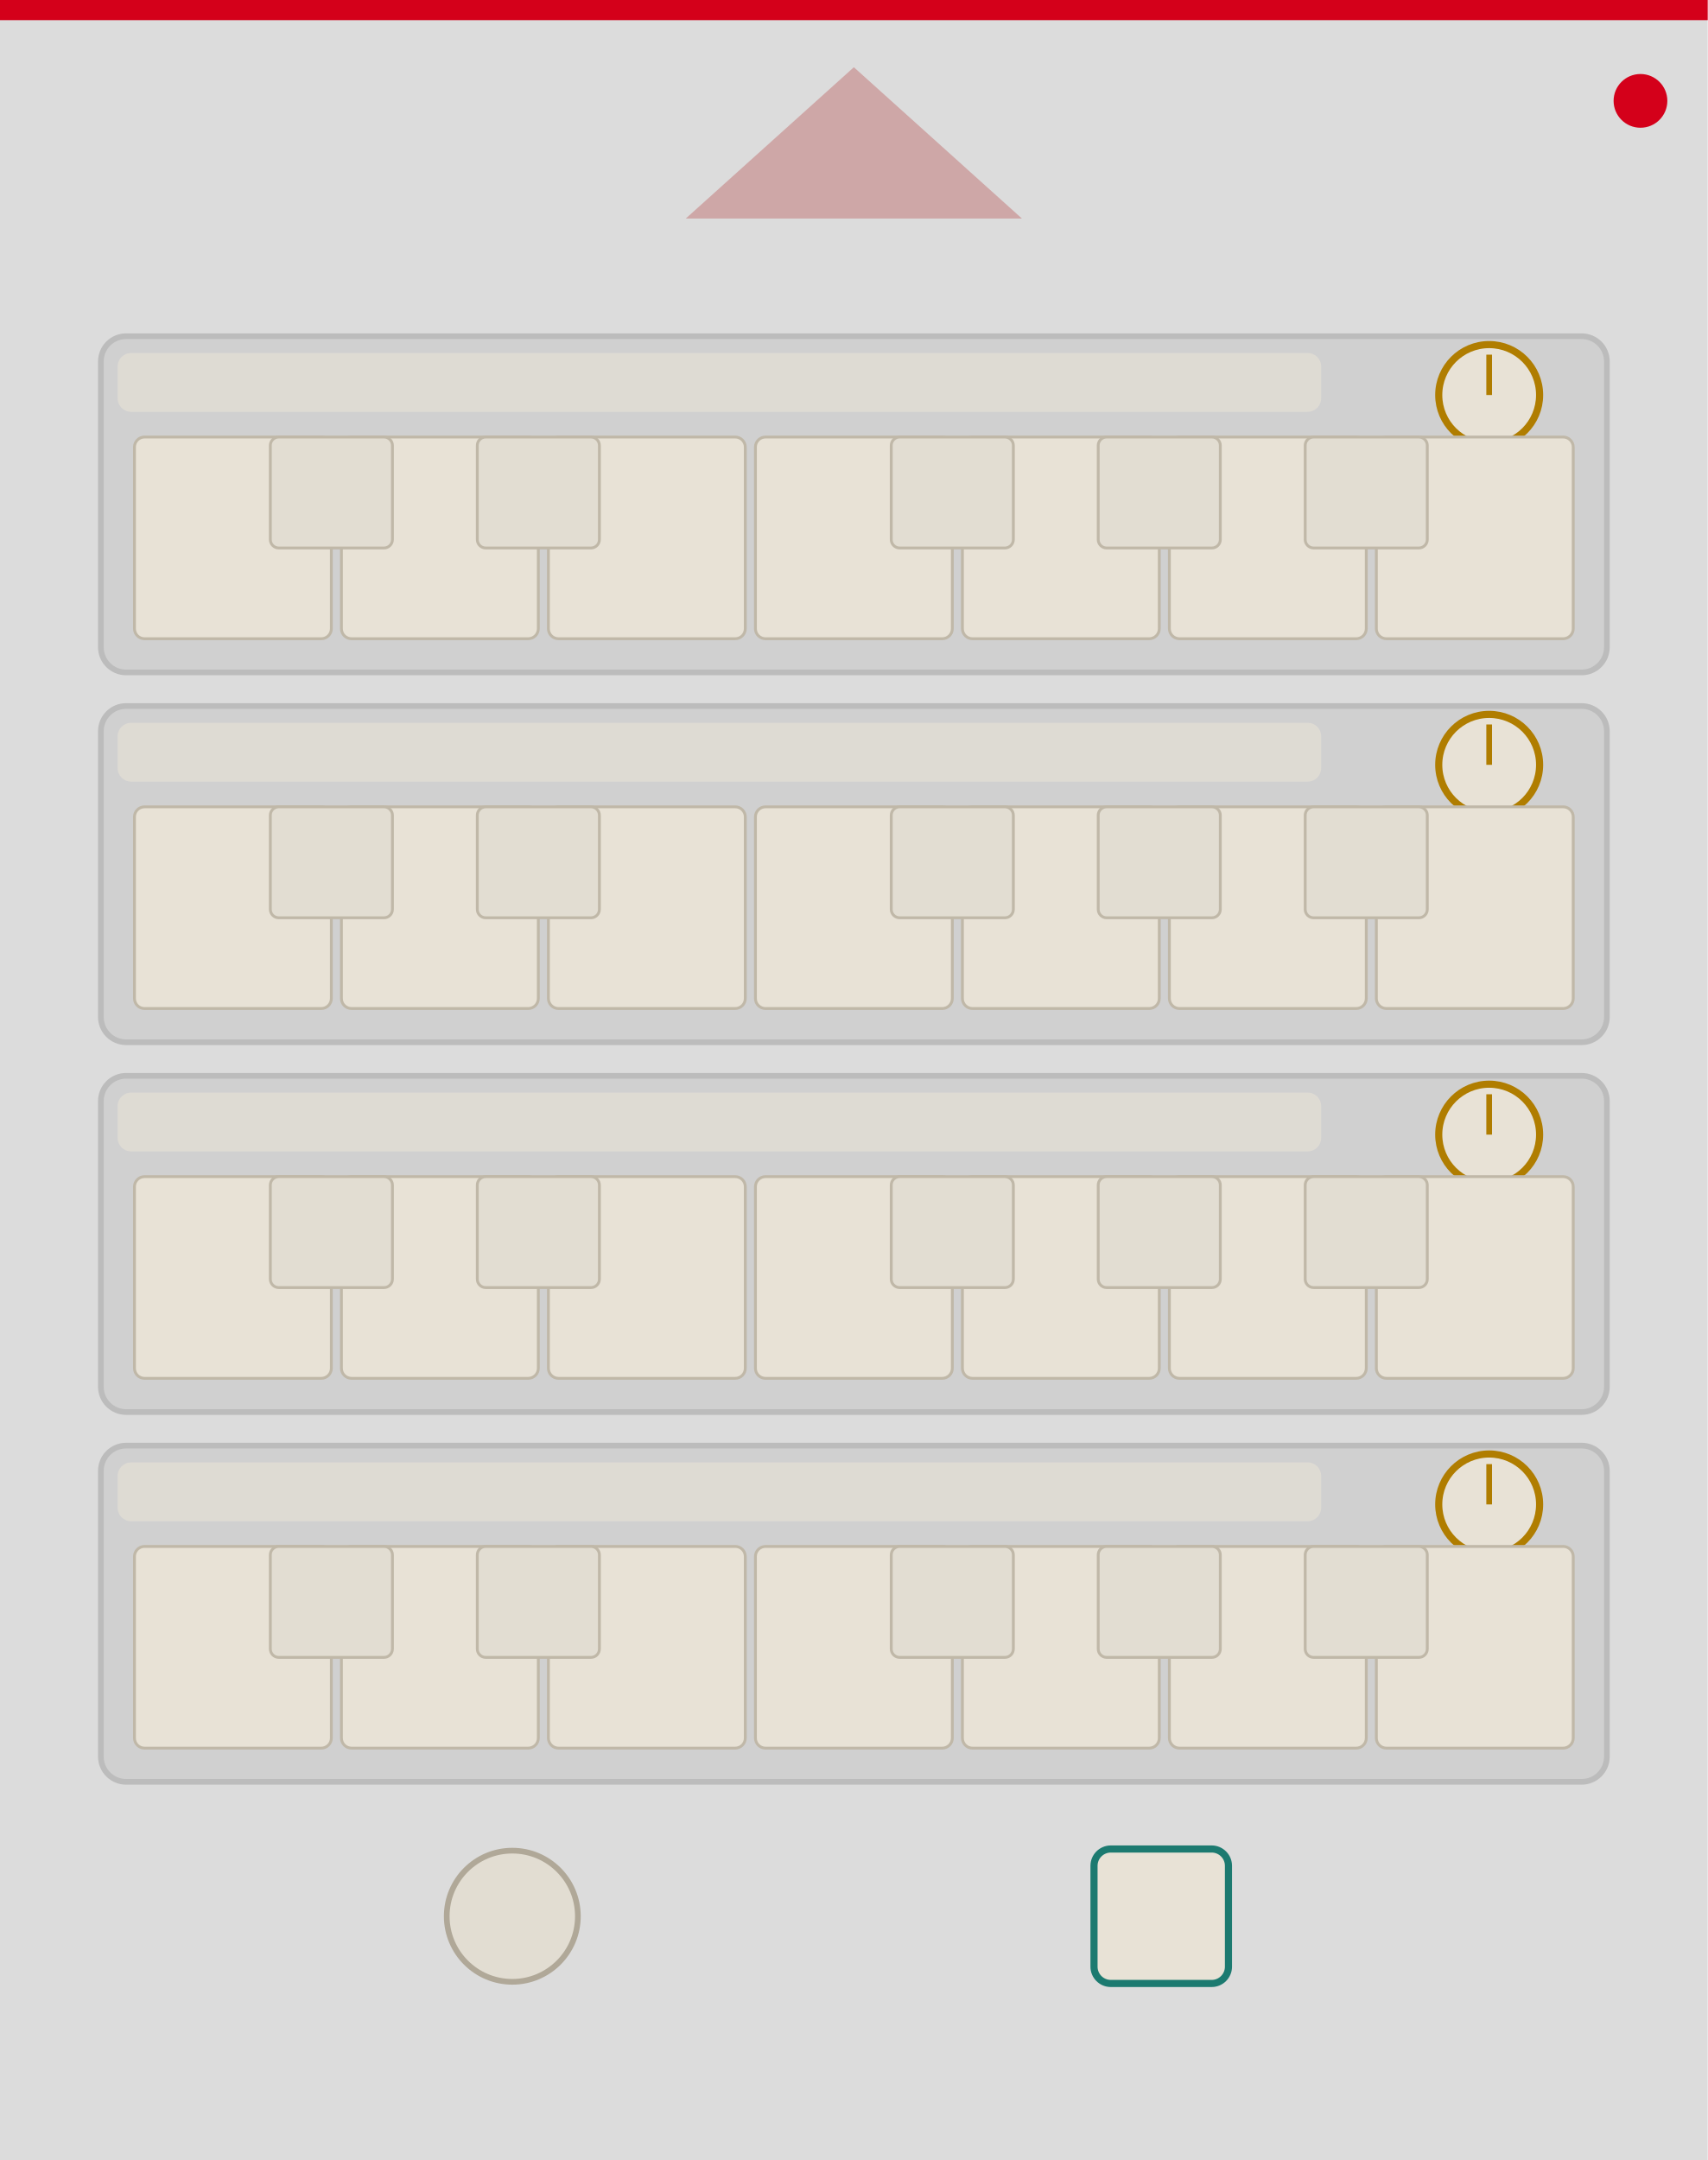
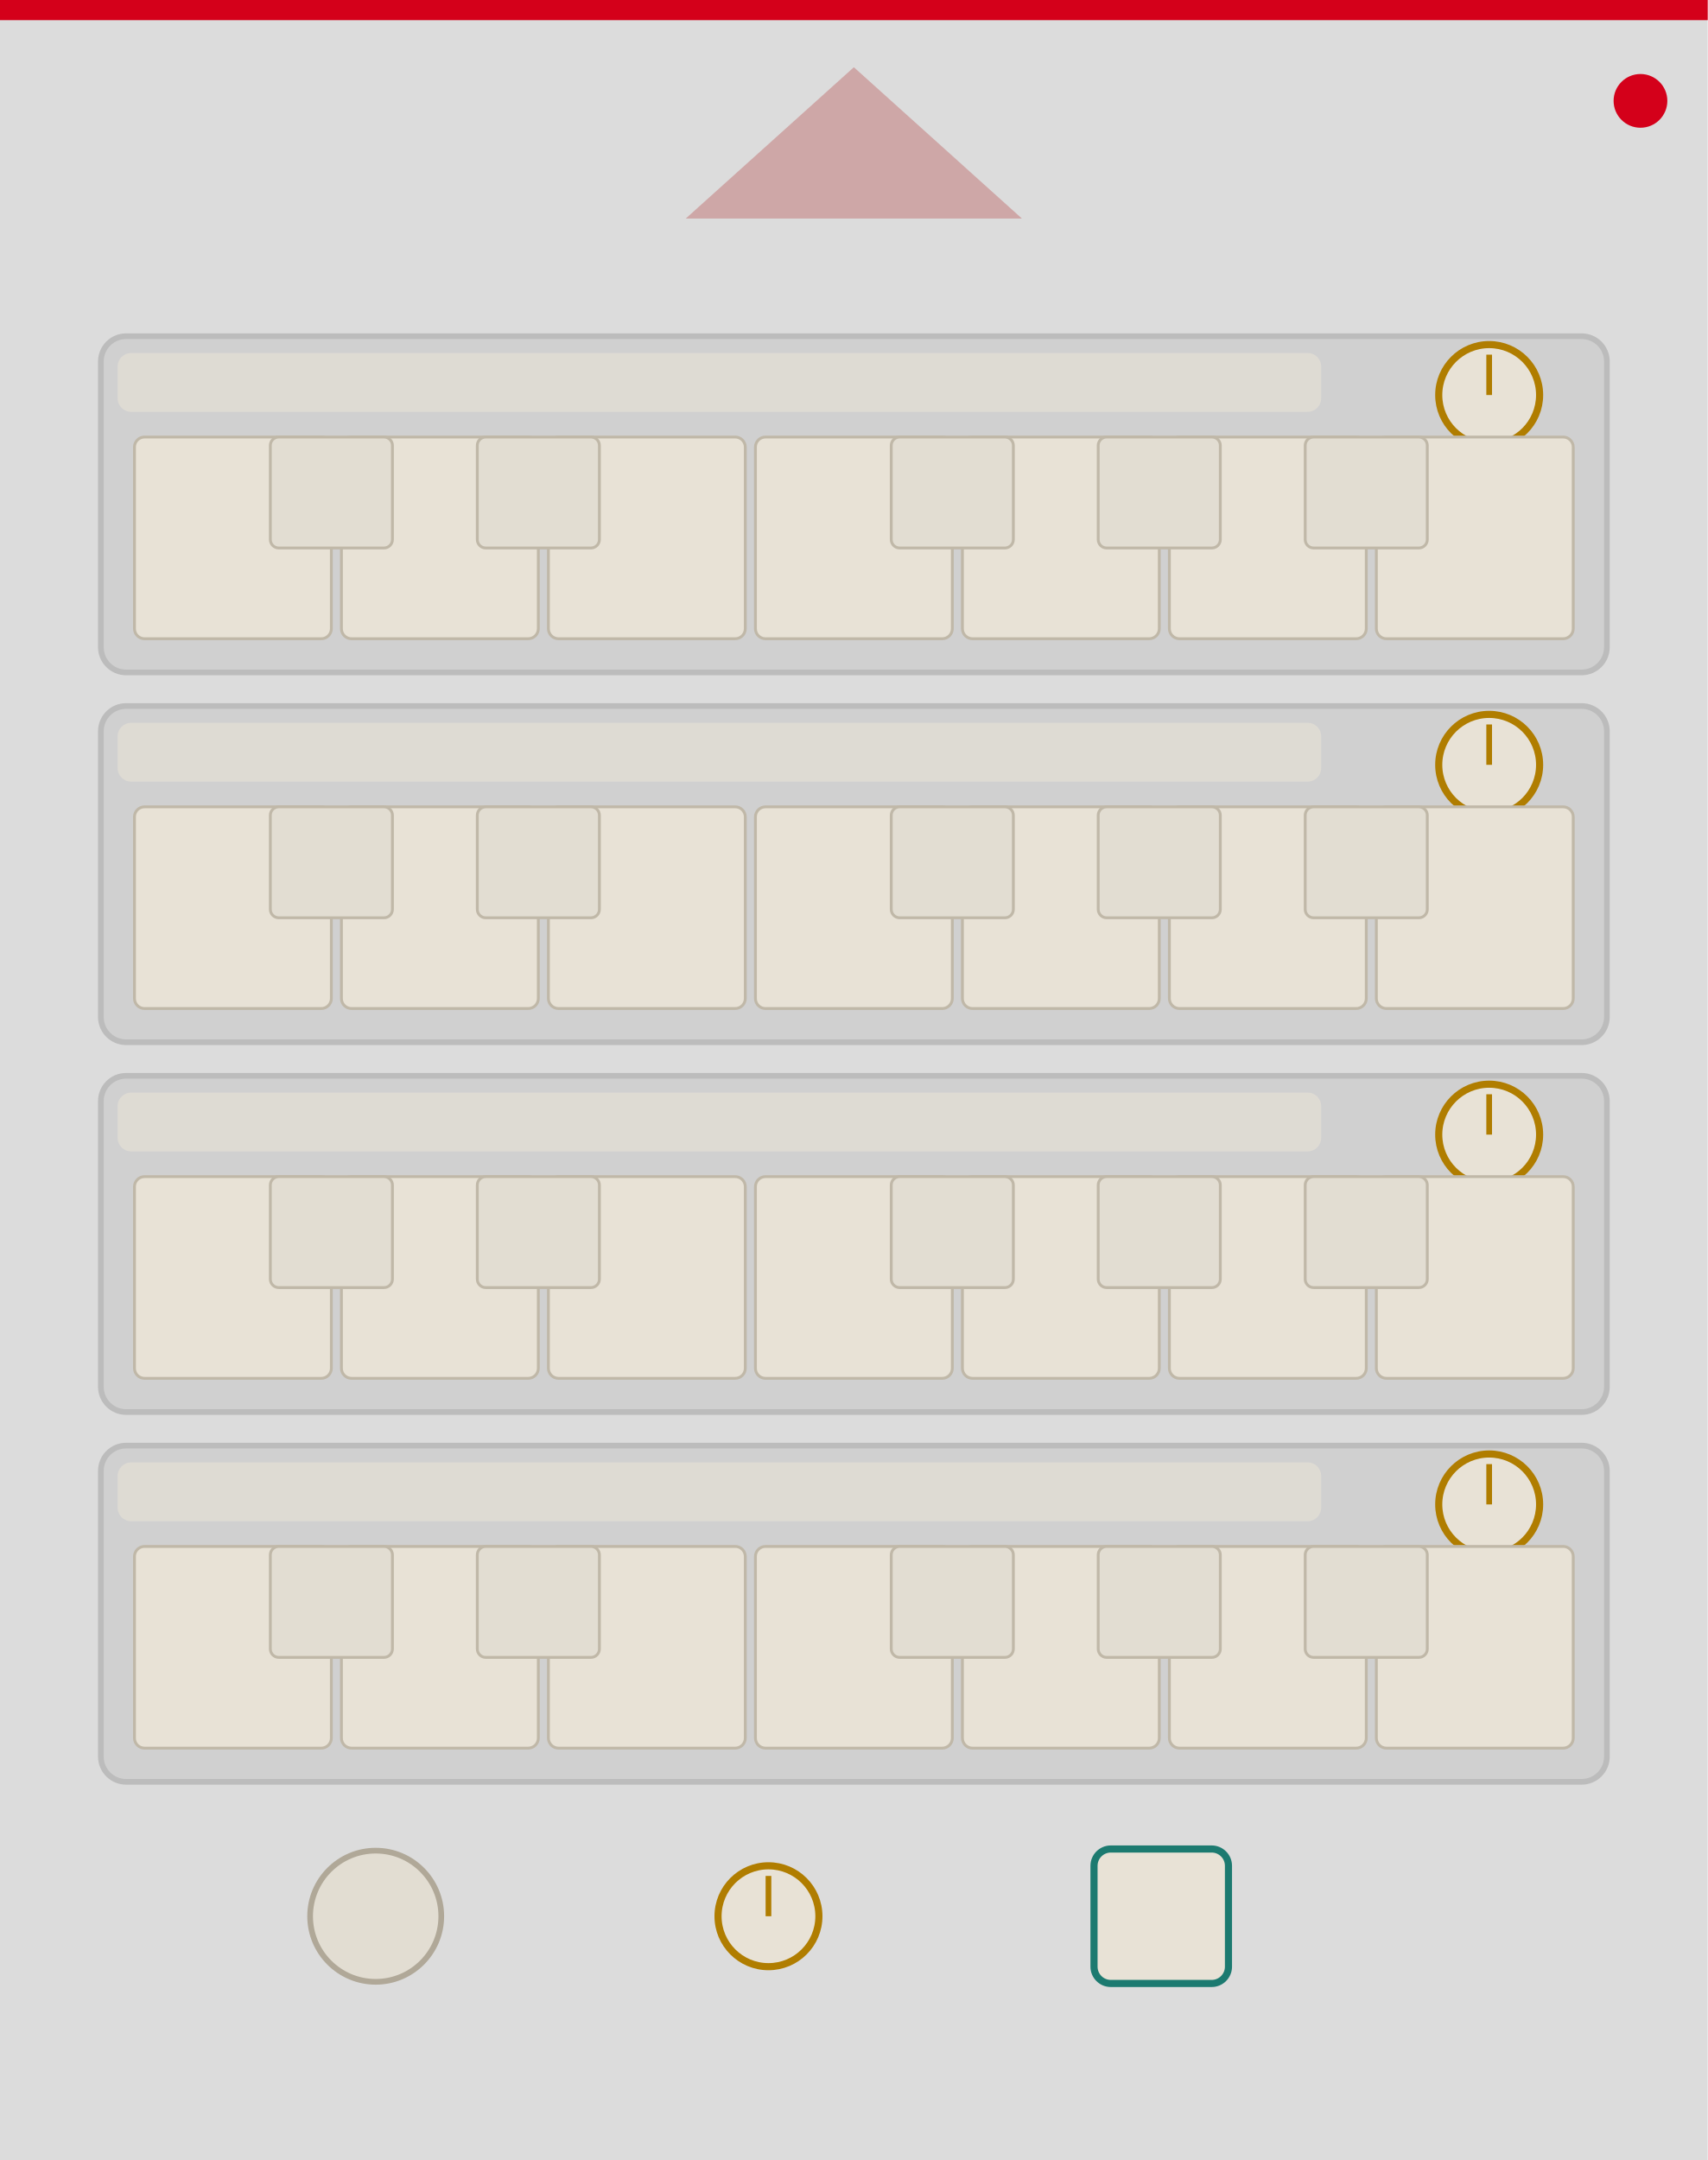
<svg xmlns="http://www.w3.org/2000/svg" width="300.0" height="379.43" viewBox="0 0 300.0 379.43">
  <rect width="300.0" height="379.43" fill="#dcdcdc" />
  <rect x="0" y="0" width="300.0" height="3.54" fill="#d4001a" />
  <polygon points="150.0,11.81 120.47,38.39 179.53,38.39" fill="#c89090" opacity="0.7" />
  <circle cx="288.19" cy="17.72" r="4.72" fill="#d4001a" />
  <rect x="17.72" y="59.06" width="264.57" height="59.06" rx="4.43" fill="#d0d0d0" stroke="#bcbcbc" stroke-width="1" />
  <rect x="20.67" y="62.01" width="211.42" height="10.33" rx="2.36" fill="#e8e2d6" opacity="0.6" />
  <circle cx="261.61" cy="69.39" r="8.86" fill="#e8e2d6" stroke="#b07d00" stroke-width="1.25" />
  <line x1="261.61" y1="69.39" x2="261.61" y2="62.3" stroke="#b07d00" stroke-width="1" />
  <circle id="param_scale_0" cx="261.61" cy="69.39" r="0.5" fill="none" stroke="none" />
  <rect x="23.62" y="76.77" width="34.59" height="35.43" rx="1.77" fill="#e8e2d6" stroke="#c0b8a8" stroke-width="0.5" />
  <rect x="59.98" y="76.77" width="34.59" height="35.43" rx="1.77" fill="#e8e2d6" stroke="#c0b8a8" stroke-width="0.5" />
  <rect x="96.34" y="76.77" width="34.59" height="35.43" rx="1.77" fill="#e8e2d6" stroke="#c0b8a8" stroke-width="0.5" />
  <rect x="132.71" y="76.77" width="34.59" height="35.43" rx="1.77" fill="#e8e2d6" stroke="#c0b8a8" stroke-width="0.5" />
  <rect x="169.07" y="76.77" width="34.59" height="35.43" rx="1.77" fill="#e8e2d6" stroke="#c0b8a8" stroke-width="0.5" />
  <rect x="205.43" y="76.77" width="34.59" height="35.43" rx="1.77" fill="#e8e2d6" stroke="#c0b8a8" stroke-width="0.5" />
  <rect x="241.79" y="76.77" width="34.59" height="35.43" rx="1.77" fill="#e8e2d6" stroke="#c0b8a8" stroke-width="0.5" />
  <rect x="47.49" y="76.77" width="21.45" height="19.49" rx="1.48" fill="#e2ddd2" stroke="#c0b8a8" stroke-width="0.5" />
  <rect x="83.85" y="76.77" width="21.45" height="19.49" rx="1.48" fill="#e2ddd2" stroke="#c0b8a8" stroke-width="0.5" />
  <rect x="156.57" y="76.77" width="21.45" height="19.49" rx="1.48" fill="#e2ddd2" stroke="#c0b8a8" stroke-width="0.5" />
  <rect x="192.93" y="76.77" width="21.45" height="19.49" rx="1.48" fill="#e2ddd2" stroke="#c0b8a8" stroke-width="0.5" />
  <rect x="229.29" y="76.77" width="21.45" height="19.49" rx="1.48" fill="#e2ddd2" stroke="#c0b8a8" stroke-width="0.5" />
  <circle id="shutter_0_0" cx="40.92" cy="100.16" r="0.5" fill="none" stroke="none" />
  <circle id="shutter_0_1" cx="58.21" cy="86.52" r="0.5" fill="none" stroke="none" />
  <circle id="shutter_0_2" cx="77.28" cy="100.16" r="0.5" fill="none" stroke="none" />
  <circle id="shutter_0_3" cx="94.57" cy="86.52" r="0.5" fill="none" stroke="none" />
  <circle id="shutter_0_4" cx="113.64" cy="100.16" r="0.5" fill="none" stroke="none" />
  <circle id="shutter_0_5" cx="150.0" cy="100.16" r="0.5" fill="none" stroke="none" />
  <circle id="shutter_0_6" cx="167.29" cy="86.52" r="0.5" fill="none" stroke="none" />
  <circle id="shutter_0_7" cx="186.36" cy="100.16" r="0.5" fill="none" stroke="none" />
  <circle id="shutter_0_8" cx="203.66" cy="86.52" r="0.5" fill="none" stroke="none" />
  <circle id="shutter_0_9" cx="222.72" cy="100.16" r="0.5" fill="none" stroke="none" />
  <circle id="shutter_0_10" cx="240.02" cy="86.52" r="0.5" fill="none" stroke="none" />
  <circle id="shutter_0_11" cx="259.08" cy="100.16" r="0.5" fill="none" stroke="none" />
  <rect x="17.72" y="124.02" width="264.57" height="59.06" rx="4.43" fill="#d0d0d0" stroke="#bcbcbc" stroke-width="1" />
  <rect x="20.67" y="126.97" width="211.42" height="10.33" rx="2.36" fill="#e8e2d6" opacity="0.6" />
  <circle cx="261.61" cy="134.35" r="8.86" fill="#e8e2d6" stroke="#b07d00" stroke-width="1.25" />
  <line x1="261.61" y1="134.35" x2="261.61" y2="127.26" stroke="#b07d00" stroke-width="1" />
  <circle id="param_scale_1" cx="261.61" cy="134.35" r="0.5" fill="none" stroke="none" />
  <rect x="23.62" y="141.73" width="34.59" height="35.43" rx="1.77" fill="#e8e2d6" stroke="#c0b8a8" stroke-width="0.5" />
  <rect x="59.98" y="141.73" width="34.59" height="35.43" rx="1.77" fill="#e8e2d6" stroke="#c0b8a8" stroke-width="0.5" />
  <rect x="96.34" y="141.73" width="34.59" height="35.43" rx="1.77" fill="#e8e2d6" stroke="#c0b8a8" stroke-width="0.5" />
  <rect x="132.71" y="141.73" width="34.59" height="35.43" rx="1.77" fill="#e8e2d6" stroke="#c0b8a8" stroke-width="0.5" />
  <rect x="169.07" y="141.73" width="34.59" height="35.43" rx="1.77" fill="#e8e2d6" stroke="#c0b8a8" stroke-width="0.5" />
  <rect x="205.43" y="141.73" width="34.59" height="35.43" rx="1.77" fill="#e8e2d6" stroke="#c0b8a8" stroke-width="0.5" />
  <rect x="241.79" y="141.73" width="34.59" height="35.43" rx="1.77" fill="#e8e2d6" stroke="#c0b8a8" stroke-width="0.5" />
  <rect x="47.49" y="141.73" width="21.45" height="19.49" rx="1.48" fill="#e2ddd2" stroke="#c0b8a8" stroke-width="0.5" />
  <rect x="83.85" y="141.73" width="21.45" height="19.49" rx="1.48" fill="#e2ddd2" stroke="#c0b8a8" stroke-width="0.5" />
  <rect x="156.57" y="141.73" width="21.45" height="19.49" rx="1.48" fill="#e2ddd2" stroke="#c0b8a8" stroke-width="0.5" />
  <rect x="192.93" y="141.73" width="21.45" height="19.49" rx="1.48" fill="#e2ddd2" stroke="#c0b8a8" stroke-width="0.5" />
  <rect x="229.29" y="141.73" width="21.45" height="19.49" rx="1.48" fill="#e2ddd2" stroke="#c0b8a8" stroke-width="0.5" />
  <circle id="shutter_1_0" cx="40.92" cy="165.12" r="0.5" fill="none" stroke="none" />
  <circle id="shutter_1_1" cx="58.21" cy="151.48" r="0.5" fill="none" stroke="none" />
  <circle id="shutter_1_2" cx="77.28" cy="165.12" r="0.5" fill="none" stroke="none" />
  <circle id="shutter_1_3" cx="94.57" cy="151.48" r="0.5" fill="none" stroke="none" />
  <circle id="shutter_1_4" cx="113.64" cy="165.12" r="0.5" fill="none" stroke="none" />
  <circle id="shutter_1_5" cx="150.0" cy="165.12" r="0.5" fill="none" stroke="none" />
  <circle id="shutter_1_6" cx="167.29" cy="151.48" r="0.5" fill="none" stroke="none" />
  <circle id="shutter_1_7" cx="186.36" cy="165.12" r="0.5" fill="none" stroke="none" />
  <circle id="shutter_1_8" cx="203.66" cy="151.48" r="0.5" fill="none" stroke="none" />
  <circle id="shutter_1_9" cx="222.72" cy="165.12" r="0.5" fill="none" stroke="none" />
  <circle id="shutter_1_10" cx="240.02" cy="151.48" r="0.5" fill="none" stroke="none" />
  <circle id="shutter_1_11" cx="259.08" cy="165.12" r="0.5" fill="none" stroke="none" />
  <rect x="17.72" y="188.98" width="264.57" height="59.06" rx="4.43" fill="#d0d0d0" stroke="#bcbcbc" stroke-width="1" />
  <rect x="20.67" y="191.93" width="211.42" height="10.33" rx="2.36" fill="#e8e2d6" opacity="0.6" />
  <circle cx="261.61" cy="199.31" r="8.86" fill="#e8e2d6" stroke="#b07d00" stroke-width="1.25" />
  <line x1="261.61" y1="199.31" x2="261.61" y2="192.22" stroke="#b07d00" stroke-width="1" />
  <circle id="param_scale_2" cx="261.61" cy="199.31" r="0.5" fill="none" stroke="none" />
  <rect x="23.62" y="206.69" width="34.59" height="35.43" rx="1.77" fill="#e8e2d6" stroke="#c0b8a8" stroke-width="0.5" />
  <rect x="59.98" y="206.69" width="34.59" height="35.43" rx="1.77" fill="#e8e2d6" stroke="#c0b8a8" stroke-width="0.5" />
  <rect x="96.34" y="206.69" width="34.59" height="35.43" rx="1.77" fill="#e8e2d6" stroke="#c0b8a8" stroke-width="0.5" />
  <rect x="132.71" y="206.69" width="34.59" height="35.43" rx="1.77" fill="#e8e2d6" stroke="#c0b8a8" stroke-width="0.5" />
  <rect x="169.07" y="206.69" width="34.59" height="35.43" rx="1.77" fill="#e8e2d6" stroke="#c0b8a8" stroke-width="0.5" />
  <rect x="205.43" y="206.69" width="34.59" height="35.43" rx="1.77" fill="#e8e2d6" stroke="#c0b8a8" stroke-width="0.5" />
  <rect x="241.79" y="206.69" width="34.59" height="35.43" rx="1.77" fill="#e8e2d6" stroke="#c0b8a8" stroke-width="0.5" />
  <rect x="47.49" y="206.69" width="21.45" height="19.49" rx="1.48" fill="#e2ddd2" stroke="#c0b8a8" stroke-width="0.5" />
  <rect x="83.85" y="206.69" width="21.45" height="19.49" rx="1.48" fill="#e2ddd2" stroke="#c0b8a8" stroke-width="0.5" />
  <rect x="156.57" y="206.69" width="21.45" height="19.49" rx="1.48" fill="#e2ddd2" stroke="#c0b8a8" stroke-width="0.5" />
  <rect x="192.93" y="206.69" width="21.45" height="19.49" rx="1.48" fill="#e2ddd2" stroke="#c0b8a8" stroke-width="0.5" />
  <rect x="229.29" y="206.69" width="21.45" height="19.49" rx="1.48" fill="#e2ddd2" stroke="#c0b8a8" stroke-width="0.5" />
  <circle id="shutter_2_0" cx="40.92" cy="230.08" r="0.5" fill="none" stroke="none" />
  <circle id="shutter_2_1" cx="58.21" cy="216.44" r="0.5" fill="none" stroke="none" />
  <circle id="shutter_2_2" cx="77.28" cy="230.08" r="0.5" fill="none" stroke="none" />
  <circle id="shutter_2_3" cx="94.57" cy="216.44" r="0.5" fill="none" stroke="none" />
  <circle id="shutter_2_4" cx="113.64" cy="230.08" r="0.5" fill="none" stroke="none" />
  <circle id="shutter_2_5" cx="150.0" cy="230.08" r="0.5" fill="none" stroke="none" />
  <circle id="shutter_2_6" cx="167.29" cy="216.44" r="0.5" fill="none" stroke="none" />
  <circle id="shutter_2_7" cx="186.36" cy="230.08" r="0.5" fill="none" stroke="none" />
  <circle id="shutter_2_8" cx="203.66" cy="216.44" r="0.5" fill="none" stroke="none" />
  <circle id="shutter_2_9" cx="222.72" cy="230.08" r="0.5" fill="none" stroke="none" />
  <circle id="shutter_2_10" cx="240.02" cy="216.44" r="0.5" fill="none" stroke="none" />
  <circle id="shutter_2_11" cx="259.08" cy="230.08" r="0.5" fill="none" stroke="none" />
  <rect x="17.72" y="253.94" width="264.57" height="59.06" rx="4.43" fill="#d0d0d0" stroke="#bcbcbc" stroke-width="1" />
  <rect x="20.67" y="256.89" width="211.42" height="10.33" rx="2.36" fill="#e8e2d6" opacity="0.6" />
  <circle cx="261.61" cy="264.27" r="8.86" fill="#e8e2d6" stroke="#b07d00" stroke-width="1.25" />
  <line x1="261.61" y1="264.27" x2="261.61" y2="257.19" stroke="#b07d00" stroke-width="1" />
  <circle id="param_scale_3" cx="261.61" cy="264.27" r="0.5" fill="none" stroke="none" />
  <rect x="23.62" y="271.65" width="34.59" height="35.43" rx="1.77" fill="#e8e2d6" stroke="#c0b8a8" stroke-width="0.5" />
  <rect x="59.98" y="271.65" width="34.59" height="35.43" rx="1.77" fill="#e8e2d6" stroke="#c0b8a8" stroke-width="0.5" />
  <rect x="96.34" y="271.65" width="34.59" height="35.43" rx="1.77" fill="#e8e2d6" stroke="#c0b8a8" stroke-width="0.5" />
  <rect x="132.71" y="271.65" width="34.59" height="35.43" rx="1.77" fill="#e8e2d6" stroke="#c0b8a8" stroke-width="0.5" />
  <rect x="169.07" y="271.65" width="34.59" height="35.43" rx="1.77" fill="#e8e2d6" stroke="#c0b8a8" stroke-width="0.5" />
  <rect x="205.43" y="271.65" width="34.59" height="35.43" rx="1.77" fill="#e8e2d6" stroke="#c0b8a8" stroke-width="0.5" />
  <rect x="241.79" y="271.65" width="34.59" height="35.43" rx="1.77" fill="#e8e2d6" stroke="#c0b8a8" stroke-width="0.5" />
  <rect x="47.49" y="271.65" width="21.45" height="19.49" rx="1.48" fill="#e2ddd2" stroke="#c0b8a8" stroke-width="0.5" />
  <rect x="83.85" y="271.65" width="21.45" height="19.49" rx="1.48" fill="#e2ddd2" stroke="#c0b8a8" stroke-width="0.5" />
  <rect x="156.57" y="271.65" width="21.45" height="19.49" rx="1.48" fill="#e2ddd2" stroke="#c0b8a8" stroke-width="0.5" />
  <rect x="192.93" y="271.65" width="21.45" height="19.49" rx="1.48" fill="#e2ddd2" stroke="#c0b8a8" stroke-width="0.5" />
  <rect x="229.29" y="271.65" width="21.45" height="19.49" rx="1.48" fill="#e2ddd2" stroke="#c0b8a8" stroke-width="0.5" />
  <circle id="shutter_3_0" cx="40.92" cy="295.04" r="0.5" fill="none" stroke="none" />
  <circle id="shutter_3_1" cx="58.21" cy="281.4" r="0.5" fill="none" stroke="none" />
  <circle id="shutter_3_2" cx="77.28" cy="295.04" r="0.5" fill="none" stroke="none" />
  <circle id="shutter_3_3" cx="94.57" cy="281.4" r="0.5" fill="none" stroke="none" />
  <circle id="shutter_3_4" cx="113.64" cy="295.04" r="0.5" fill="none" stroke="none" />
  <circle id="shutter_3_5" cx="150.0" cy="295.04" r="0.5" fill="none" stroke="none" />
  <circle id="shutter_3_6" cx="167.29" cy="281.4" r="0.5" fill="none" stroke="none" />
  <circle id="shutter_3_7" cx="186.36" cy="295.04" r="0.5" fill="none" stroke="none" />
  <circle id="shutter_3_8" cx="203.66" cy="281.4" r="0.5" fill="none" stroke="none" />
  <circle id="shutter_3_9" cx="222.72" cy="295.04" r="0.5" fill="none" stroke="none" />
  <circle id="shutter_3_10" cx="240.02" cy="281.4" r="0.5" fill="none" stroke="none" />
  <circle id="shutter_3_11" cx="259.08" cy="295.04" r="0.5" fill="none" stroke="none" />
-   <circle cx="90.0" cy="336.61" r="11.52" fill="#e2ddd2" stroke="#b0a898" stroke-width="1" />
-   <circle id="input_indexcv" cx="90.0" cy="336.61" r="0.5" fill="none" stroke="none" />
+   <circle cx="66.0" cy="336.61" r="11.52" fill="#e2ddd2" stroke="#b0a898" stroke-width="1" />
+   <circle id="input_indexcv" cx="66.0" cy="336.61" r="0.5" fill="none" stroke="none" />
+   <circle cx="135.0" cy="336.61" r="8.86" fill="#e8e2d6" stroke="#b07d00" stroke-width="1.25" />
+   <line x1="135.0" y1="336.61" x2="135.0" y2="329.53" stroke="#b07d00" stroke-width="1" />
+   <circle id="param_indexcvatt" cx="135.0" cy="336.61" r="0.5" fill="none" stroke="none" />
  <rect x="192.19" y="324.8" width="23.62" height="23.62" rx="2.95" fill="#e8e2d6" stroke="#1c7a70" stroke-width="1.25" />
  <circle id="param_conservation" cx="204.0" cy="336.61" r="0.5" fill="none" stroke="none" />
  <circle id="light_connect" cx="150.0" cy="26.57" r="0.5" fill="none" stroke="none" />
</svg>
